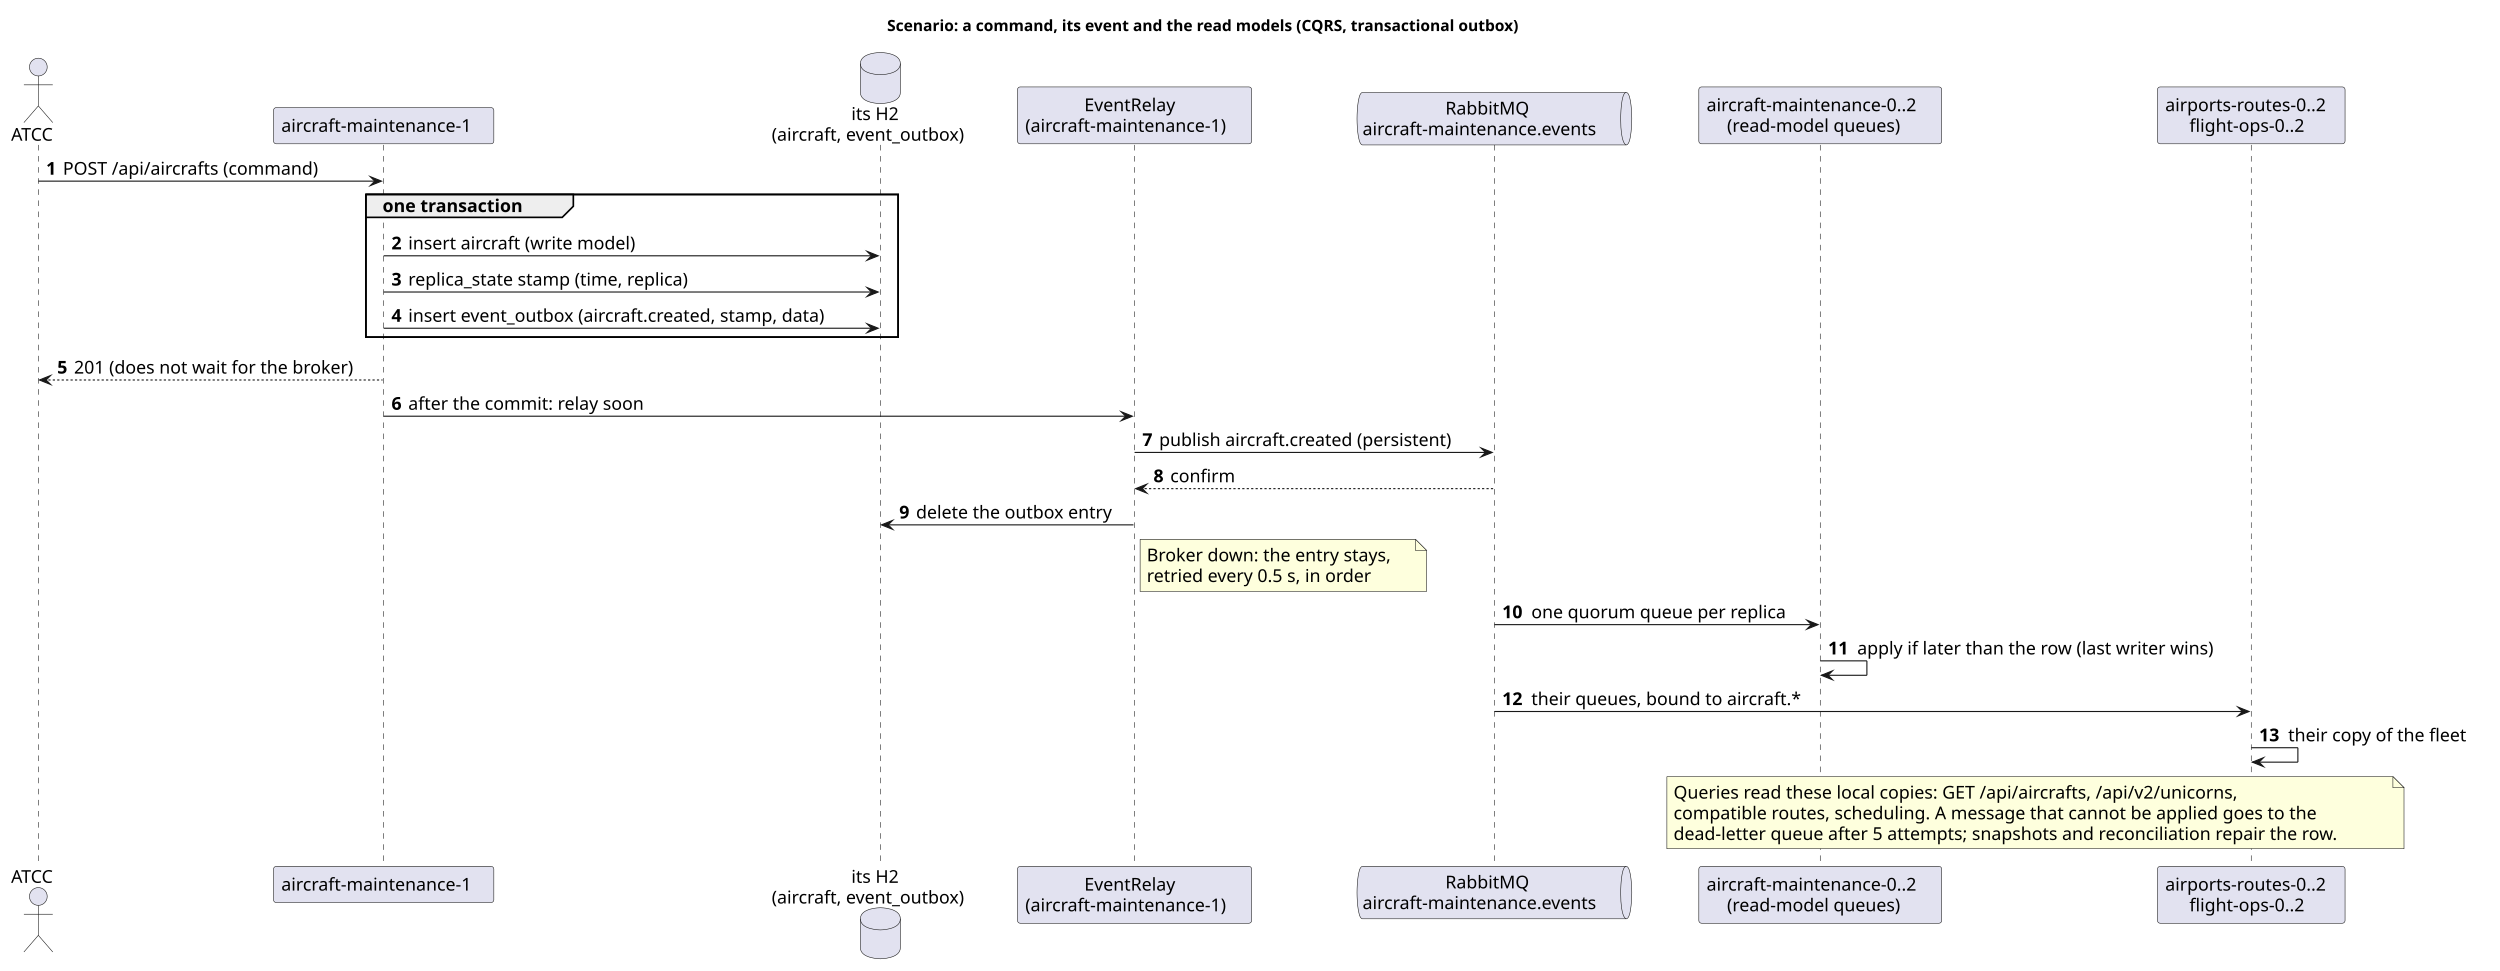
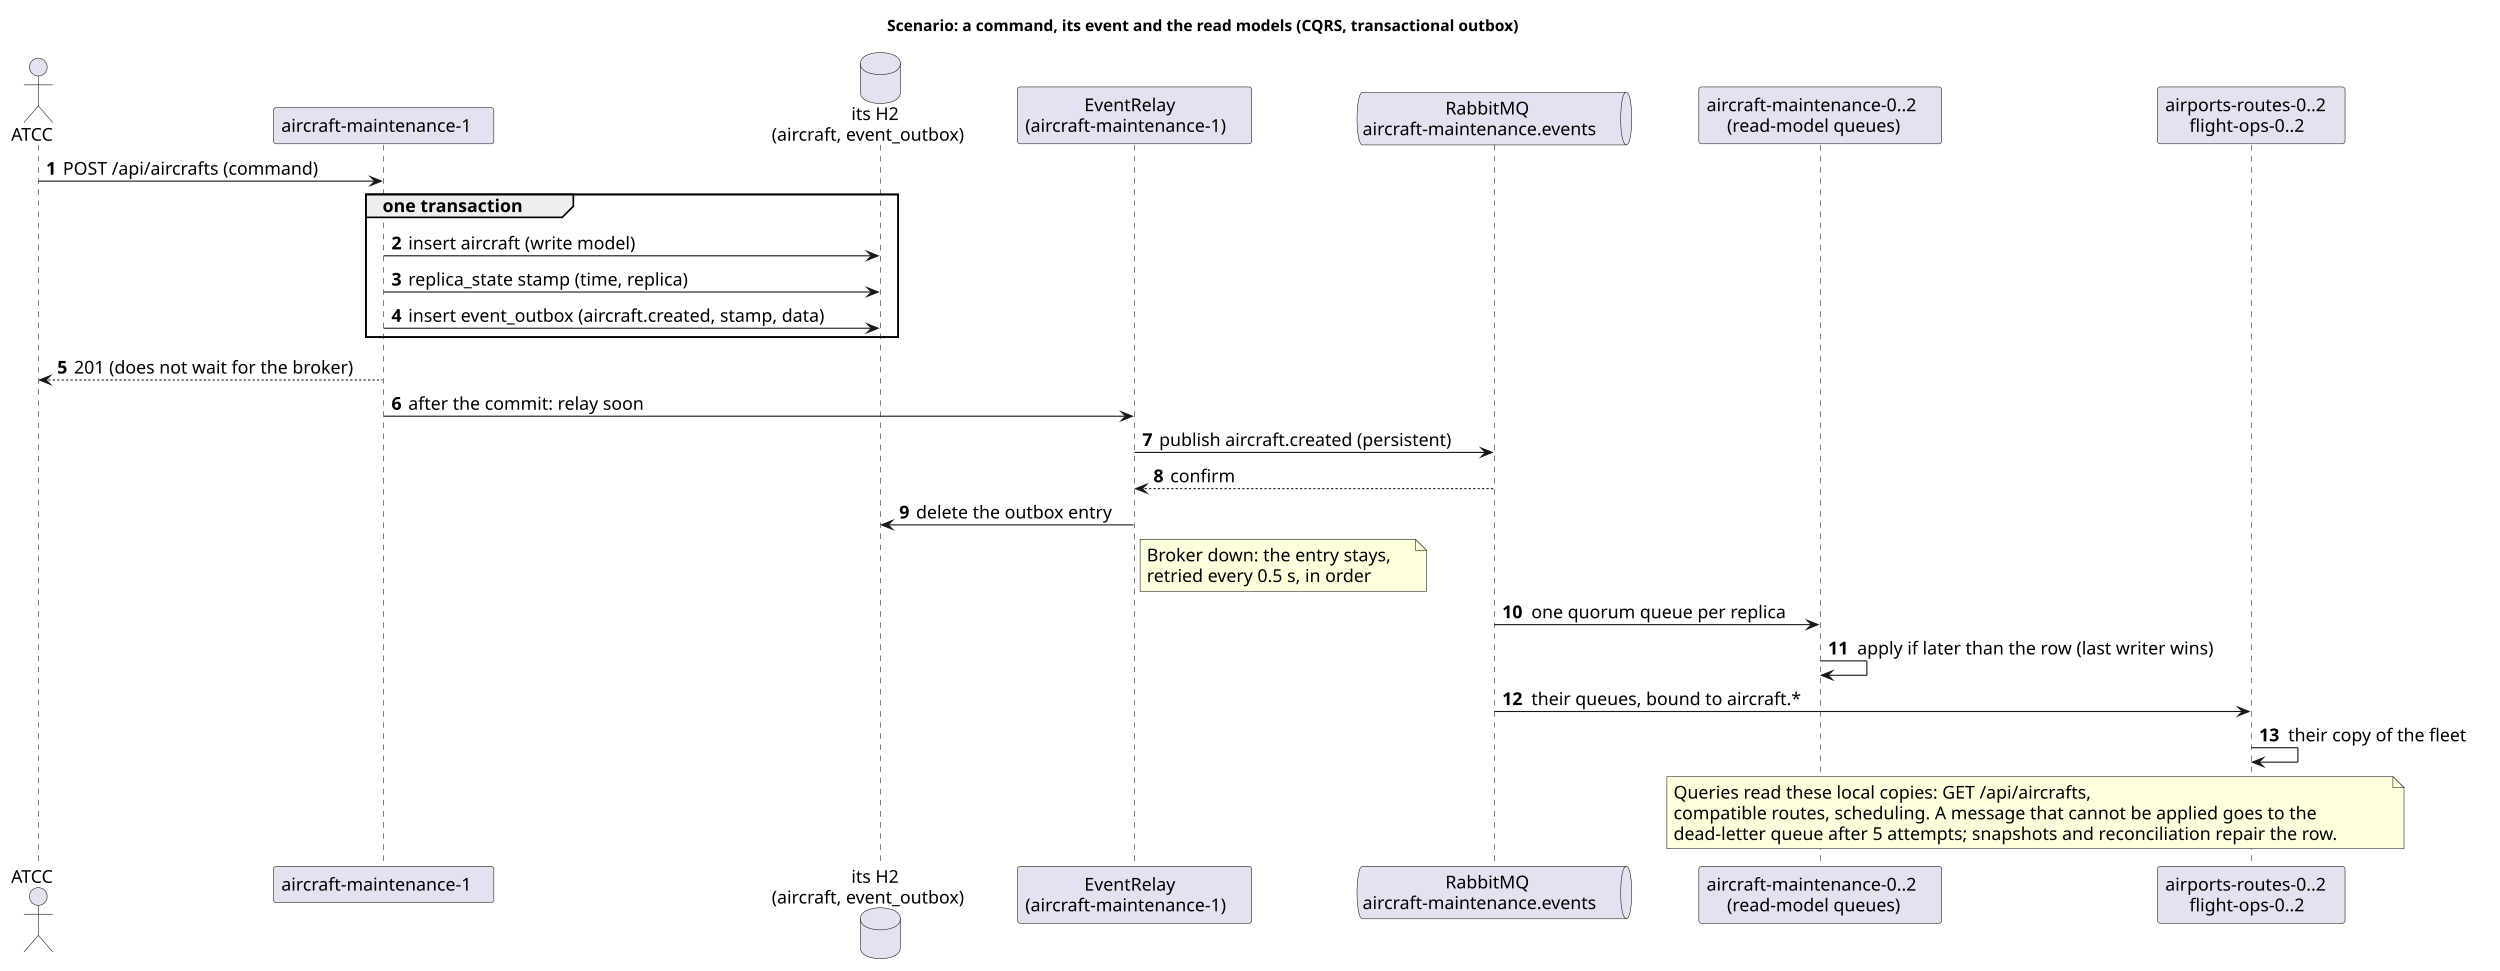
<svg xmlns="http://www.w3.org/2000/svg" version="1.1" data-diagram-type="SEQUENCE" style="width:2252px;height:874px;background:#FFFFFF;" width="2252px" height="874px" viewBox="0 0 2252 874" zoomAndPan="magnify" preserveAspectRatio="none" contentStyleType="text/css">
  <defs />
  <g font-family="sans-serif" lengthAdjust="spacing">
    <g class="title" data-source-line="3">
      <text x="799.103" y="27.995" fill="#000" font-size="14" textLength="652.545" font-weight="700">Scenario: a command, its event and the read models (CQRS, transactional outbox)</text>
    </g>
    <rect x="329.609" y="175.172" width="479.43" height="128.5" fill="none" style="stroke:#000;stroke-width:1.5;" />
    <g>
      <rect x="31.031" y="130.547" width="8" height="649.875" fill="#000" fill-opacity="0" />
      <line x1="34.531" y1="130.547" x2="34.531" y2="780.422" style="stroke:#181818;stroke-width:0.5;stroke-dasharray:5,5;" />
    </g>
    <g>
      <rect x="342.109" y="130.547" width="8" height="649.875" fill="#000" fill-opacity="0" />
      <line x1="345.609" y1="130.547" x2="345.609" y2="780.422" style="stroke:#181818;stroke-width:0.5;stroke-dasharray:5,5;" />
    </g>
    <g>
      <rect x="789.539" y="130.547" width="8" height="649.875" fill="#000" fill-opacity="0" />
      <line x1="793.039" y1="130.547" x2="793.039" y2="780.422" style="stroke:#181818;stroke-width:0.5;stroke-dasharray:5,5;" />
    </g>
    <g>
      <rect x="1018.516" y="130.547" width="8" height="649.875" fill="#000" fill-opacity="0" />
      <line x1="1022.016" y1="130.547" x2="1022.016" y2="780.422" style="stroke:#181818;stroke-width:0.5;stroke-dasharray:5,5;" />
    </g>
    <g>
      <rect x="1342.648" y="130.547" width="8" height="649.875" fill="#000" fill-opacity="0" />
      <line x1="1346.148" y1="130.547" x2="1346.148" y2="780.422" style="stroke:#181818;stroke-width:0.5;stroke-dasharray:5,5;" />
    </g>
    <g>
      <rect x="1636.195" y="130.547" width="8" height="649.875" fill="#000" fill-opacity="0" />
      <line x1="1639.695" y1="130.547" x2="1639.695" y2="780.422" style="stroke:#181818;stroke-width:0.5;stroke-dasharray:5,5;" />
    </g>
    <g>
      <rect x="2024.43" y="130.547" width="8" height="649.875" fill="#000" fill-opacity="0" />
      <line x1="2027.93" y1="130.547" x2="2027.93" y2="780.422" style="stroke:#181818;stroke-width:0.5;stroke-dasharray:5,5;" />
    </g>
    <text x="10" y="126.773" fill="#000" font-size="16" textLength="43.063">ATCC</text>
    <ellipse cx="34.531" cy="60.422" rx="8" ry="8" fill="#E2E2F0" style="stroke:#181818;stroke-width:0.5;" />
    <path d="M34.531,68.422 L34.531,95.422 M21.531,76.422 L47.531,76.422 M34.531,95.422 L21.531,110.422 M34.531,95.422 L47.531,110.422" style="stroke:#181818;stroke-width:0.5;" fill="none" />
    <rect x="246.379" y="96.922" width="198.461" height="32.625" fill="#E2E2F0" style="stroke:#181818;stroke-width:0.5;" rx="2.5" ry="2.5" />
    <text x="253.379" y="118.773" fill="#000" font-size="16" textLength="184.461">aircraft-maintenance-1</text>
    <text x="766.863" y="108.148" fill="#000" font-size="16" textLength="46.352">its H2</text>
    <text x="695.16" y="126.773" fill="#000" font-size="16" textLength="189.758">(aircraft, event_outbox)</text>
    <path d="M775.039,57.297 C775.039,47.297 793.039,47.297 793.039,47.297 C793.039,47.297 811.039,47.297 811.039,57.297 L811.039,83.297 C811.039,93.297 793.039,93.297 793.039,93.297 C793.039,93.297 775.039,93.297 775.039,83.297 L775.039,57.297" style="stroke:#181818;stroke-width:0.5;" fill="#E2E2F0" />
    <path d="M775.039,57.297 C775.039,67.297 793.039,67.297 793.039,67.297 C793.039,67.297 811.039,67.297 811.039,57.297" style="stroke:#181818;stroke-width:0.5;" fill="none" />
    <rect x="916.543" y="78.297" width="210.945" height="51.25" fill="#E2E2F0" style="stroke:#181818;stroke-width:0.5;" rx="2.5" ry="2.5" />
    <text x="976.758" y="100.148" fill="#000" font-size="16" textLength="90.516">EventRelay</text>
    <text x="923.543" y="118.773" fill="#000" font-size="16" textLength="196.945">(aircraft-maintenance-1)</text>
    <path d="M1227.398,83.297 L1464.898,83.297 C1469.898,83.297 1469.898,106.922 1469.898,106.922 C1469.898,106.922 1469.898,130.547 1464.898,130.547 L1227.398,130.547 C1222.398,130.547 1222.398,106.922 1222.398,106.922 C1222.398,106.922 1222.398,83.297 1227.398,83.297" style="stroke:#181818;stroke-width:0.5;" fill="#E2E2F0" />
    <path d="M1464.898,83.297 C1459.898,83.297 1459.898,106.922 1459.898,106.922 C1459.898,130.547 1464.898,130.547 1464.898,130.547" style="stroke:#181818;stroke-width:0.5;" fill="none" />
    <text x="1301.973" y="103.148" fill="#000" font-size="16" textLength="78.352">RabbitMQ</text>
    <text x="1227.398" y="121.773" fill="#000" font-size="16" textLength="227.5">aircraft-maintenance.events</text>
    <rect x="1530.289" y="78.297" width="218.813" height="51.25" fill="#E2E2F0" style="stroke:#181818;stroke-width:0.5;" rx="2.5" ry="2.5" />
    <text x="1537.289" y="100.148" fill="#000" font-size="16" textLength="204.813">aircraft-maintenance-0..2</text>
    <text x="1555.691" y="118.773" fill="#000" font-size="16" textLength="168.008">(read-model queues)</text>
    <rect x="1943.43" y="78.297" width="169" height="51.25" fill="#E2E2F0" style="stroke:#181818;stroke-width:0.5;" rx="2.5" ry="2.5" />
    <text x="1950.43" y="100.148" fill="#000" font-size="16" textLength="155">airports-routes-0..2</text>
    <text x="1972.203" y="118.773" fill="#000" font-size="16" textLength="111.453">flight-ops-0..2</text>
    <text x="10" y="795.273" fill="#000" font-size="16" textLength="43.063">ATCC</text>
    <ellipse cx="34.531" cy="807.547" rx="8" ry="8" fill="#E2E2F0" style="stroke:#181818;stroke-width:0.5;" />
    <path d="M34.531,815.547 L34.531,842.547 M21.531,823.547 L47.531,823.547 M34.531,842.547 L21.531,857.547 M34.531,842.547 L47.531,857.547" style="stroke:#181818;stroke-width:0.5;" fill="none" />
    <rect x="246.379" y="780.422" width="198.461" height="32.625" fill="#E2E2F0" style="stroke:#181818;stroke-width:0.5;" rx="2.5" ry="2.5" />
    <text x="253.379" y="802.273" fill="#000" font-size="16" textLength="184.461">aircraft-maintenance-1</text>
    <text x="766.863" y="795.273" fill="#000" font-size="16" textLength="46.352">its H2</text>
    <text x="695.16" y="813.898" fill="#000" font-size="16" textLength="189.758">(aircraft, event_outbox)</text>
    <path d="M775.039,827.672 C775.039,817.672 793.039,817.672 793.039,817.672 C793.039,817.672 811.039,817.672 811.039,827.672 L811.039,853.672 C811.039,863.672 793.039,863.672 793.039,863.672 C793.039,863.672 775.039,863.672 775.039,853.672 L775.039,827.672" style="stroke:#181818;stroke-width:0.5;" fill="#E2E2F0" />
    <path d="M775.039,827.672 C775.039,837.672 793.039,837.672 793.039,837.672 C793.039,837.672 811.039,837.672 811.039,827.672" style="stroke:#181818;stroke-width:0.5;" fill="none" />
    <rect x="916.543" y="780.422" width="210.945" height="51.25" fill="#E2E2F0" style="stroke:#181818;stroke-width:0.5;" rx="2.5" ry="2.5" />
    <text x="976.758" y="802.273" fill="#000" font-size="16" textLength="90.516">EventRelay</text>
    <text x="923.543" y="820.898" fill="#000" font-size="16" textLength="196.945">(aircraft-maintenance-1)</text>
    <path d="M1227.398,780.422 L1464.898,780.422 C1469.898,780.422 1469.898,804.047 1469.898,804.047 C1469.898,804.047 1469.898,827.672 1464.898,827.672 L1227.398,827.672 C1222.398,827.672 1222.398,804.047 1222.398,804.047 C1222.398,804.047 1222.398,780.422 1227.398,780.422" style="stroke:#181818;stroke-width:0.5;" fill="#E2E2F0" />
    <path d="M1464.898,780.422 C1459.898,780.422 1459.898,804.047 1459.898,804.047 C1459.898,827.672 1464.898,827.672 1464.898,827.672" style="stroke:#181818;stroke-width:0.5;" fill="none" />
    <text x="1301.973" y="800.273" fill="#000" font-size="16" textLength="78.352">RabbitMQ</text>
    <text x="1227.398" y="818.898" fill="#000" font-size="16" textLength="227.5">aircraft-maintenance.events</text>
    <rect x="1530.289" y="780.422" width="218.813" height="51.25" fill="#E2E2F0" style="stroke:#181818;stroke-width:0.5;" rx="2.5" ry="2.5" />
    <text x="1537.289" y="802.273" fill="#000" font-size="16" textLength="204.813">aircraft-maintenance-0..2</text>
    <text x="1555.691" y="820.898" fill="#000" font-size="16" textLength="168.008">(read-model queues)</text>
    <rect x="1943.43" y="780.422" width="169" height="51.25" fill="#E2E2F0" style="stroke:#181818;stroke-width:0.5;" rx="2.5" ry="2.5" />
    <text x="1950.43" y="802.273" fill="#000" font-size="16" textLength="155">airports-routes-0..2</text>
    <text x="1972.203" y="820.898" fill="#000" font-size="16" textLength="111.453">flight-ops-0..2</text>
    <polygon points="333.609,159.172,343.609,163.172,333.609,167.172,337.609,163.172" fill="#181818" style="stroke:#181818;stroke-width:1;stroke-linejoin:miter;stroke-miterlimit:10;" />
    <line x1="34.531" y1="163.172" x2="339.609" y2="163.172" style="stroke:#181818;stroke-width:1;" />
    <text x="41.531" y="157.398" fill="#000" font-size="16" font-weight="700">1</text>
    <text x="56.664" y="157.398" fill="#000" font-size="16" textLength="246.125">POST /api/aircrafts (command)</text>
    <path d="M329.609,175.172 L516.461,175.172 L516.461,185.797 L506.461,195.797 L329.609,195.797 L329.609,175.172" style="stroke:#000;stroke-width:1.5;" fill="#EEE" />
    <rect x="329.609" y="175.172" width="479.43" height="128.5" fill="none" style="stroke:#000;stroke-width:1.5;" />
    <text x="344.609" y="191.023" fill="#000" font-size="16" textLength="141.852" font-weight="700">one transaction</text>
    <polygon points="781.039,226.422,791.039,230.422,781.039,234.422,785.039,230.422" fill="#181818" style="stroke:#181818;stroke-width:1;stroke-linejoin:miter;stroke-miterlimit:10;" />
    <line x1="345.609" y1="230.422" x2="787.039" y2="230.422" style="stroke:#181818;stroke-width:1;" />
    <text x="352.609" y="224.648" fill="#000" font-size="16" font-weight="700">2</text>
    <text x="367.742" y="224.648" fill="#000" font-size="16" textLength="221.32">insert aircraft (write model)</text>
    <polygon points="781.039,259.047,791.039,263.047,781.039,267.047,785.039,263.047" fill="#181818" style="stroke:#181818;stroke-width:1;stroke-linejoin:miter;stroke-miterlimit:10;" />
    <line x1="345.609" y1="263.047" x2="787.039" y2="263.047" style="stroke:#181818;stroke-width:1;" />
    <text x="352.609" y="257.273" fill="#000" font-size="16" font-weight="700">3</text>
    <text x="367.742" y="257.273" fill="#000" font-size="16" textLength="275.805">replica_state stamp (time, replica)</text>
    <polygon points="781.039,291.672,791.039,295.672,781.039,299.672,785.039,295.672" fill="#181818" style="stroke:#181818;stroke-width:1;stroke-linejoin:miter;stroke-miterlimit:10;" />
    <line x1="345.609" y1="295.672" x2="787.039" y2="295.672" style="stroke:#181818;stroke-width:1;" />
    <text x="352.609" y="289.898" fill="#000" font-size="16" font-weight="700">4</text>
    <text x="367.742" y="289.898" fill="#000" font-size="16" textLength="408.297">insert event_outbox (aircraft.created, stamp, data)</text>
    <polygon points="45.531,338.297,35.531,342.297,45.531,346.297,41.531,342.297" fill="#181818" style="stroke:#181818;stroke-width:1;stroke-linejoin:miter;stroke-miterlimit:10;" />
    <line x1="39.531" y1="342.297" x2="344.609" y2="342.297" style="stroke:#181818;stroke-width:1;stroke-dasharray:2,2;" />
    <text x="51.531" y="336.523" fill="#000" font-size="16" font-weight="700">5</text>
    <text x="66.664" y="336.523" fill="#000" font-size="16" textLength="271.945">201 (does not wait for the broker)</text>
    <polygon points="1010.016,370.922,1020.016,374.922,1010.016,378.922,1014.016,374.922" fill="#181818" style="stroke:#181818;stroke-width:1;stroke-linejoin:miter;stroke-miterlimit:10;" />
    <line x1="345.609" y1="374.922" x2="1016.016" y2="374.922" style="stroke:#181818;stroke-width:1;" />
    <text x="352.609" y="369.148" fill="#000" font-size="16" font-weight="700">6</text>
    <text x="367.742" y="369.148" fill="#000" font-size="16" textLength="228.797">after the commit: relay soon</text>
    <polygon points="1334.148,403.547,1344.148,407.547,1334.148,411.547,1338.148,407.547" fill="#181818" style="stroke:#181818;stroke-width:1;stroke-linejoin:miter;stroke-miterlimit:10;" />
    <line x1="1022.016" y1="407.547" x2="1340.148" y2="407.547" style="stroke:#181818;stroke-width:1;" />
    <text x="1029.016" y="401.773" fill="#000" font-size="16" font-weight="700">7</text>
    <text x="1044.148" y="401.773" fill="#000" font-size="16" textLength="285">publish aircraft.created (persistent)</text>
    <polygon points="1033.016,436.172,1023.016,440.172,1033.016,444.172,1029.016,440.172" fill="#181818" style="stroke:#181818;stroke-width:1;stroke-linejoin:miter;stroke-miterlimit:10;" />
    <line x1="1027.016" y1="440.172" x2="1345.148" y2="440.172" style="stroke:#181818;stroke-width:1;stroke-dasharray:2,2;" />
    <text x="1039.016" y="434.398" fill="#000" font-size="16" font-weight="700">8</text>
    <text x="1054.148" y="434.398" fill="#000" font-size="16" textLength="60.969">confirm</text>
    <polygon points="804.039,468.797,794.039,472.797,804.039,476.797,800.039,472.797" fill="#181818" style="stroke:#181818;stroke-width:1;stroke-linejoin:miter;stroke-miterlimit:10;" />
    <line x1="798.039" y1="472.797" x2="1021.016" y2="472.797" style="stroke:#181818;stroke-width:1;" />
    <text x="810.039" y="467.023" fill="#000" font-size="16" font-weight="700">9</text>
    <text x="825.172" y="467.023" fill="#000" font-size="16" textLength="189.844">delete the outbox entry</text>
    <path d="M1027.016,485.797 L1027.016,532.797 L1285.016,532.797 L1285.016,495.797 L1275.016,485.797 L1027.016,485.797" style="stroke:#181818;stroke-width:0.5;" fill="#FEFFDD" />
    <path d="M1275.016,485.797 L1275.016,495.797 L1285.016,495.797 L1275.016,485.797" style="stroke:#181818;stroke-width:0.5;" fill="#FEFFDD" />
    <text x="1033.016" y="505.648" fill="#000" font-size="16" textLength="237.805">Broker down: the entry stays,</text>
    <text x="1033.016" y="524.273" fill="#000" font-size="16" textLength="220.75">retried every 0.5 s, in order</text>
    <polygon points="1627.695,558.672,1637.695,562.672,1627.695,566.672,1631.695,562.672" fill="#181818" style="stroke:#181818;stroke-width:1;stroke-linejoin:miter;stroke-miterlimit:10;" />
    <line x1="1346.148" y1="562.672" x2="1633.695" y2="562.672" style="stroke:#181818;stroke-width:1;" />
    <text x="1353.148" y="556.898" fill="#000" font-size="16" textLength="22.266" font-weight="700">10</text>
    <text x="1379.414" y="556.898" fill="#000" font-size="16" textLength="243.281">one quorum queue per replica</text>
    <line x1="1639.695" y1="595.297" x2="1681.695" y2="595.297" style="stroke:#181818;stroke-width:1;" />
    <line x1="1681.695" y1="595.297" x2="1681.695" y2="608.297" style="stroke:#181818;stroke-width:1;" />
    <line x1="1640.695" y1="608.297" x2="1681.695" y2="608.297" style="stroke:#181818;stroke-width:1;" />
    <polygon points="1650.695,604.297,1640.695,608.297,1650.695,612.297,1646.695,608.297" fill="#181818" style="stroke:#181818;stroke-width:1;stroke-linejoin:miter;stroke-miterlimit:10;" />
    <text x="1646.695" y="589.523" fill="#000" font-size="16" textLength="22.266" font-weight="700">11</text>
    <text x="1672.961" y="589.523" fill="#000" font-size="16" textLength="347.969">apply if later than the row (last writer wins)</text>
    <polygon points="2015.93,636.922,2025.93,640.922,2015.93,644.922,2019.93,640.922" fill="#181818" style="stroke:#181818;stroke-width:1;stroke-linejoin:miter;stroke-miterlimit:10;" />
    <line x1="1346.148" y1="640.922" x2="2021.93" y2="640.922" style="stroke:#181818;stroke-width:1;" />
    <text x="1353.148" y="635.148" fill="#000" font-size="16" textLength="22.266" font-weight="700">12</text>
    <text x="1379.414" y="635.148" fill="#000" font-size="16" textLength="258.617">their queues, bound to aircraft.*</text>
    <line x1="2027.93" y1="673.547" x2="2069.93" y2="673.547" style="stroke:#181818;stroke-width:1;" />
    <line x1="2069.93" y1="673.547" x2="2069.93" y2="686.547" style="stroke:#181818;stroke-width:1;" />
    <line x1="2028.93" y1="686.547" x2="2069.93" y2="686.547" style="stroke:#181818;stroke-width:1;" />
    <polygon points="2038.93,682.547,2028.93,686.547,2038.93,690.547,2034.93,686.547" fill="#181818" style="stroke:#181818;stroke-width:1;stroke-linejoin:miter;stroke-miterlimit:10;" />
    <text x="2034.93" y="667.773" fill="#000" font-size="16" textLength="22.266" font-weight="700">13</text>
    <text x="2061.195" y="667.773" fill="#000" font-size="16" textLength="173.555">their copy of the fleet</text>
    <path d="M1501.523,699.547 L1501.523,764.547 L2165.523,764.547 L2165.523,709.547 L2155.523,699.547 L1501.523,699.547" style="stroke:#181818;stroke-width:0.5;" fill="#FEFFDD" />
    <path d="M2155.523,699.547 L2155.523,709.547 L2165.523,709.547 L2155.523,699.547" style="stroke:#181818;stroke-width:0.5;" fill="#FEFFDD" />
-     <text x="1507.523" y="719.398" fill="#000" font-size="16" textLength="544.727">Queries read these local copies: GET /api/aircrafts, /api/v2/unicorns,</text>
+     <text x="1507.523" y="719.398" fill="#000" font-size="16" textLength="405.961">Queries read these local copies: GET /api/aircrafts,</text>
    <text x="1507.523" y="738.023" fill="#000" font-size="16" textLength="622.719">compatible routes, scheduling. A message that cannot be applied goes to the</text>
    <text x="1507.523" y="756.648" fill="#000" font-size="16" textLength="643.578">dead-letter queue after 5 attempts; snapshots and reconciliation repair the row.</text>
  </g>
</svg>
